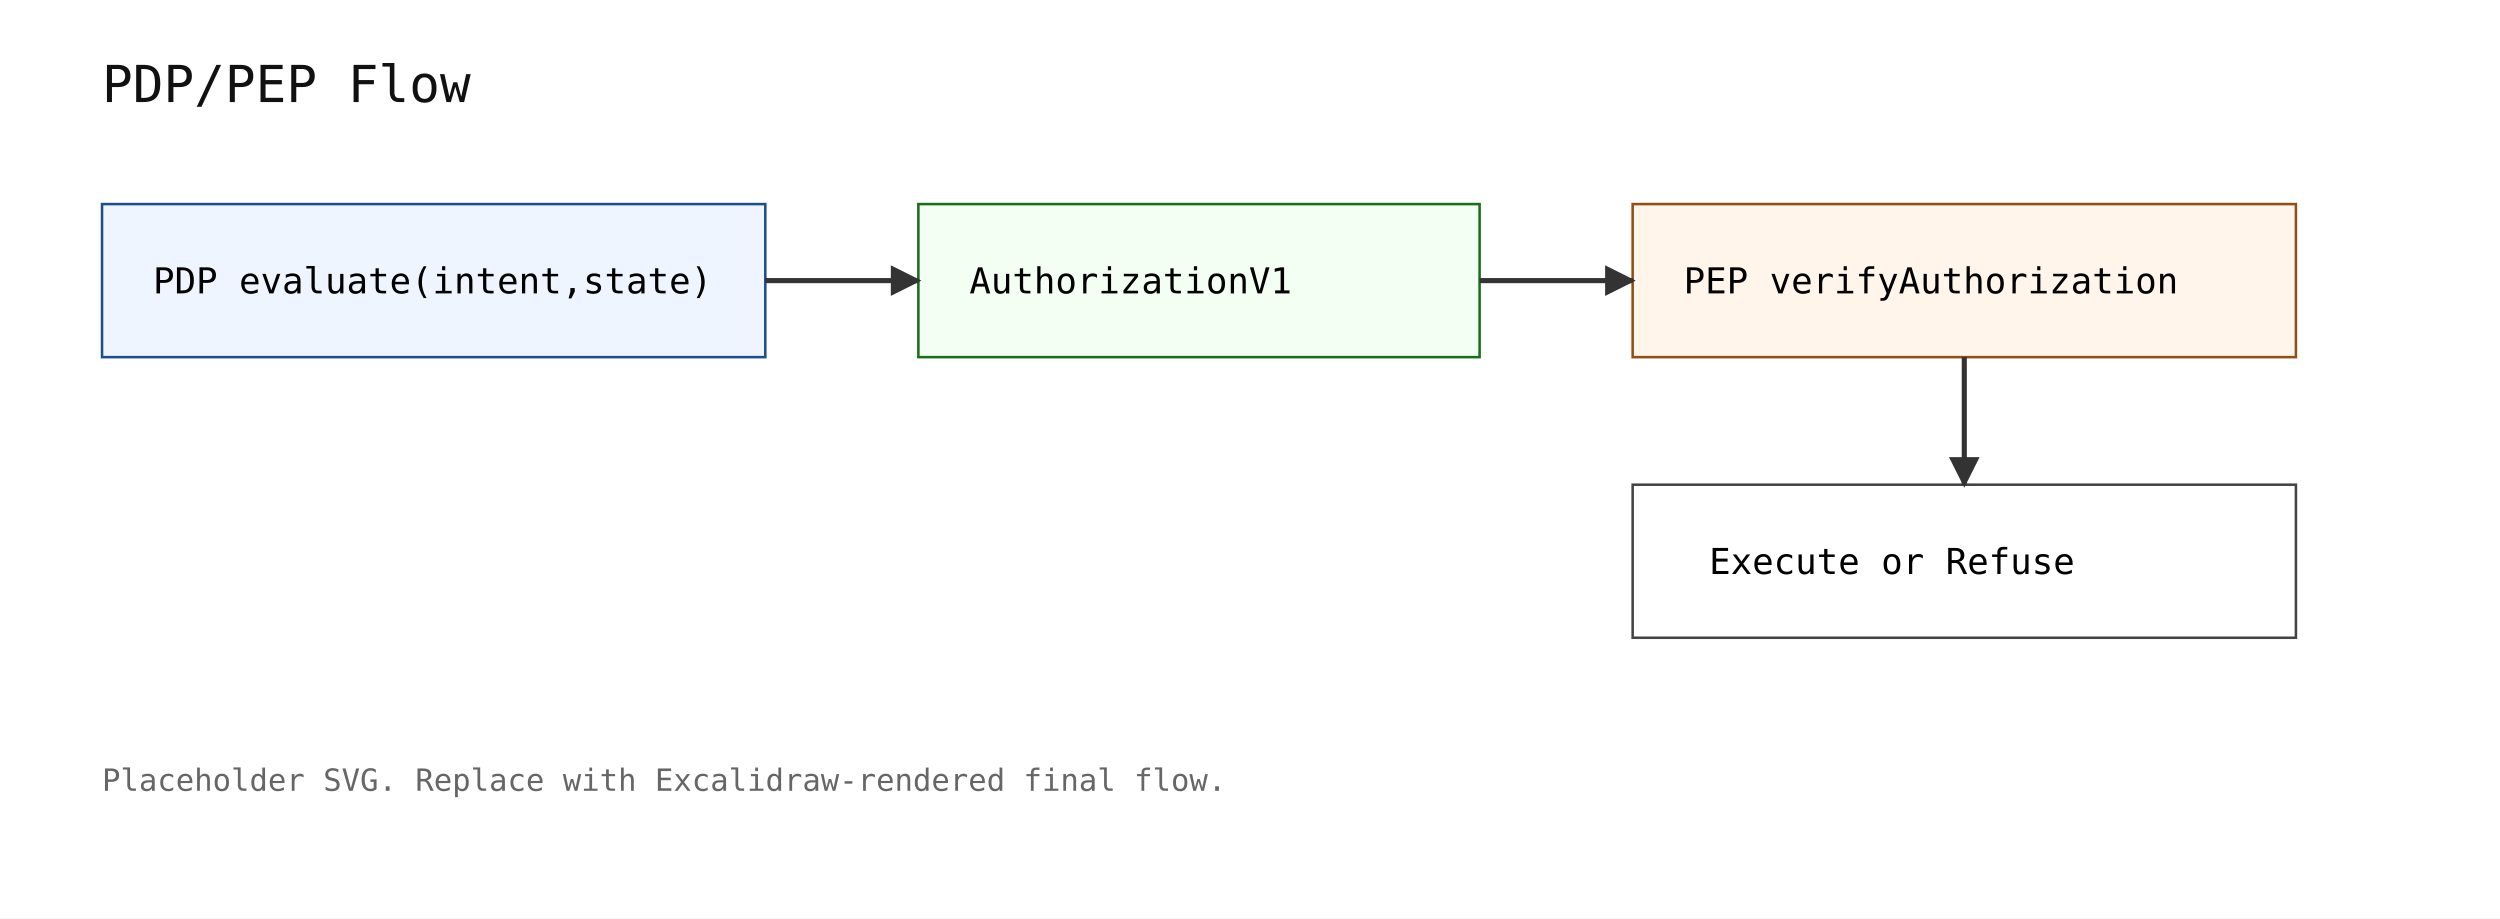
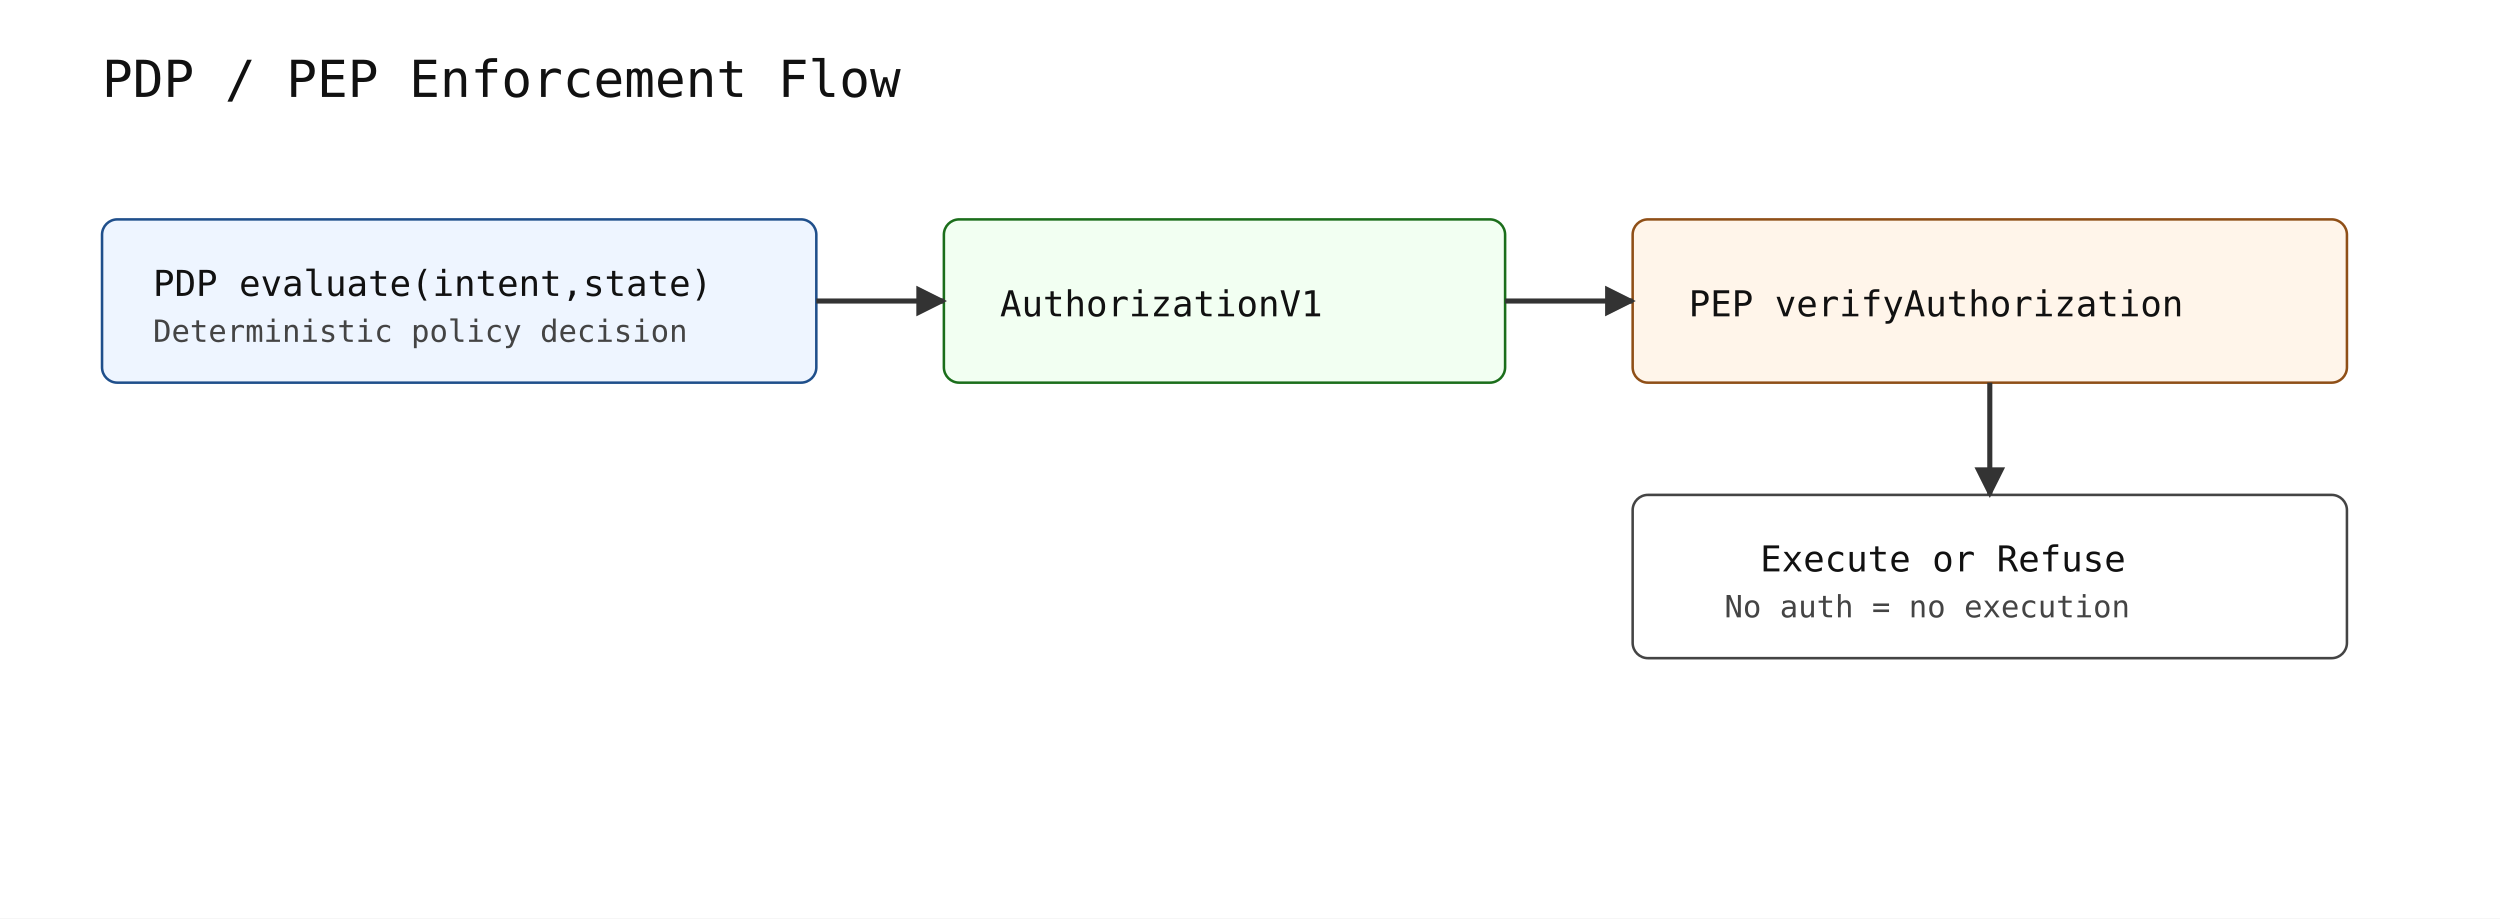
<svg xmlns="http://www.w3.org/2000/svg" width="980" height="360" viewBox="0 0 980 360" role="img" aria-label="PDP and PEP flow diagram">
  <rect width="980" height="360" fill="#ffffff" />
-   <text x="40" y="40" font-family="monospace" font-size="20" fill="#111">PDP/PEP Flow</text>
-   <rect x="40" y="80" width="260" height="60" fill="#eef5ff" stroke="#1f4f8b" />
-   <text x="60" y="115" font-family="monospace" font-size="14">PDP evaluate(intent,state)</text>
-   <rect x="360" y="80" width="220" height="60" fill="#f2fff2" stroke="#1b6e1b" />
-   <text x="380" y="115" font-family="monospace" font-size="14">AuthorizationV1</text>
-   <rect x="640" y="80" width="260" height="60" fill="#fff5ea" stroke="#8f4f17" />
-   <text x="660" y="115" font-family="monospace" font-size="14">PEP verifyAuthorization</text>
-   <rect x="640" y="190" width="260" height="60" fill="#fff" stroke="#444" />
-   <text x="670" y="225" font-family="monospace" font-size="14">Execute or Refuse</text>
-   <text x="40" y="310" font-family="monospace" font-size="12" fill="#666">Placeholder SVG. Replace with Excalidraw-rendered final flow.</text>
-   <path d="M300 110 L360 110" stroke="#333" stroke-width="2" marker-end="url(#arrow)" />
-   <path d="M580 110 L640 110" stroke="#333" stroke-width="2" marker-end="url(#arrow)" />
-   <path d="M770 140 L770 190" stroke="#333" stroke-width="2" marker-end="url(#arrow)" />
+   <text x="40" y="38" font-family="monospace" font-size="20" fill="#111">PDP / PEP Enforcement Flow</text>
+   <rect x="40" y="86" width="280" height="64" rx="6" fill="#eef5ff" stroke="#1f4f8b" />
+   <text x="60" y="116" font-family="monospace" font-size="14" fill="#111">PDP evaluate(intent,state)</text>
+   <text x="60" y="134" font-family="monospace" font-size="12" fill="#444">Deterministic policy decision</text>
+   <rect x="370" y="86" width="220" height="64" rx="6" fill="#f2fff2" stroke="#1b6e1b" />
+   <text x="392" y="124" font-family="monospace" font-size="14" fill="#111">AuthorizationV1</text>
+   <rect x="640" y="86" width="280" height="64" rx="6" fill="#fff5ea" stroke="#8f4f17" />
+   <text x="662" y="124" font-family="monospace" font-size="14" fill="#111">PEP verifyAuthorization</text>
+   <rect x="640" y="194" width="280" height="64" rx="6" fill="#ffffff" stroke="#444" />
+   <text x="690" y="224" font-family="monospace" font-size="14" fill="#111">Execute or Refuse</text>
+   <text x="676" y="242" font-family="monospace" font-size="12" fill="#444">No auth = no execution</text>
+   <path d="M320 118 L370 118" stroke="#333" stroke-width="2" marker-end="url(#arrow)" />
+   <path d="M590 118 L640 118" stroke="#333" stroke-width="2" marker-end="url(#arrow)" />
+   <path d="M780 150 L780 194" stroke="#333" stroke-width="2" marker-end="url(#arrow)" />
  <defs>
    <marker id="arrow" viewBox="0 0 10 10" refX="9" refY="5" markerWidth="6" markerHeight="6" orient="auto-start-reverse">
      <path d="M 0 0 L 10 5 L 0 10 z" fill="#333" />
    </marker>
  </defs>
</svg>
